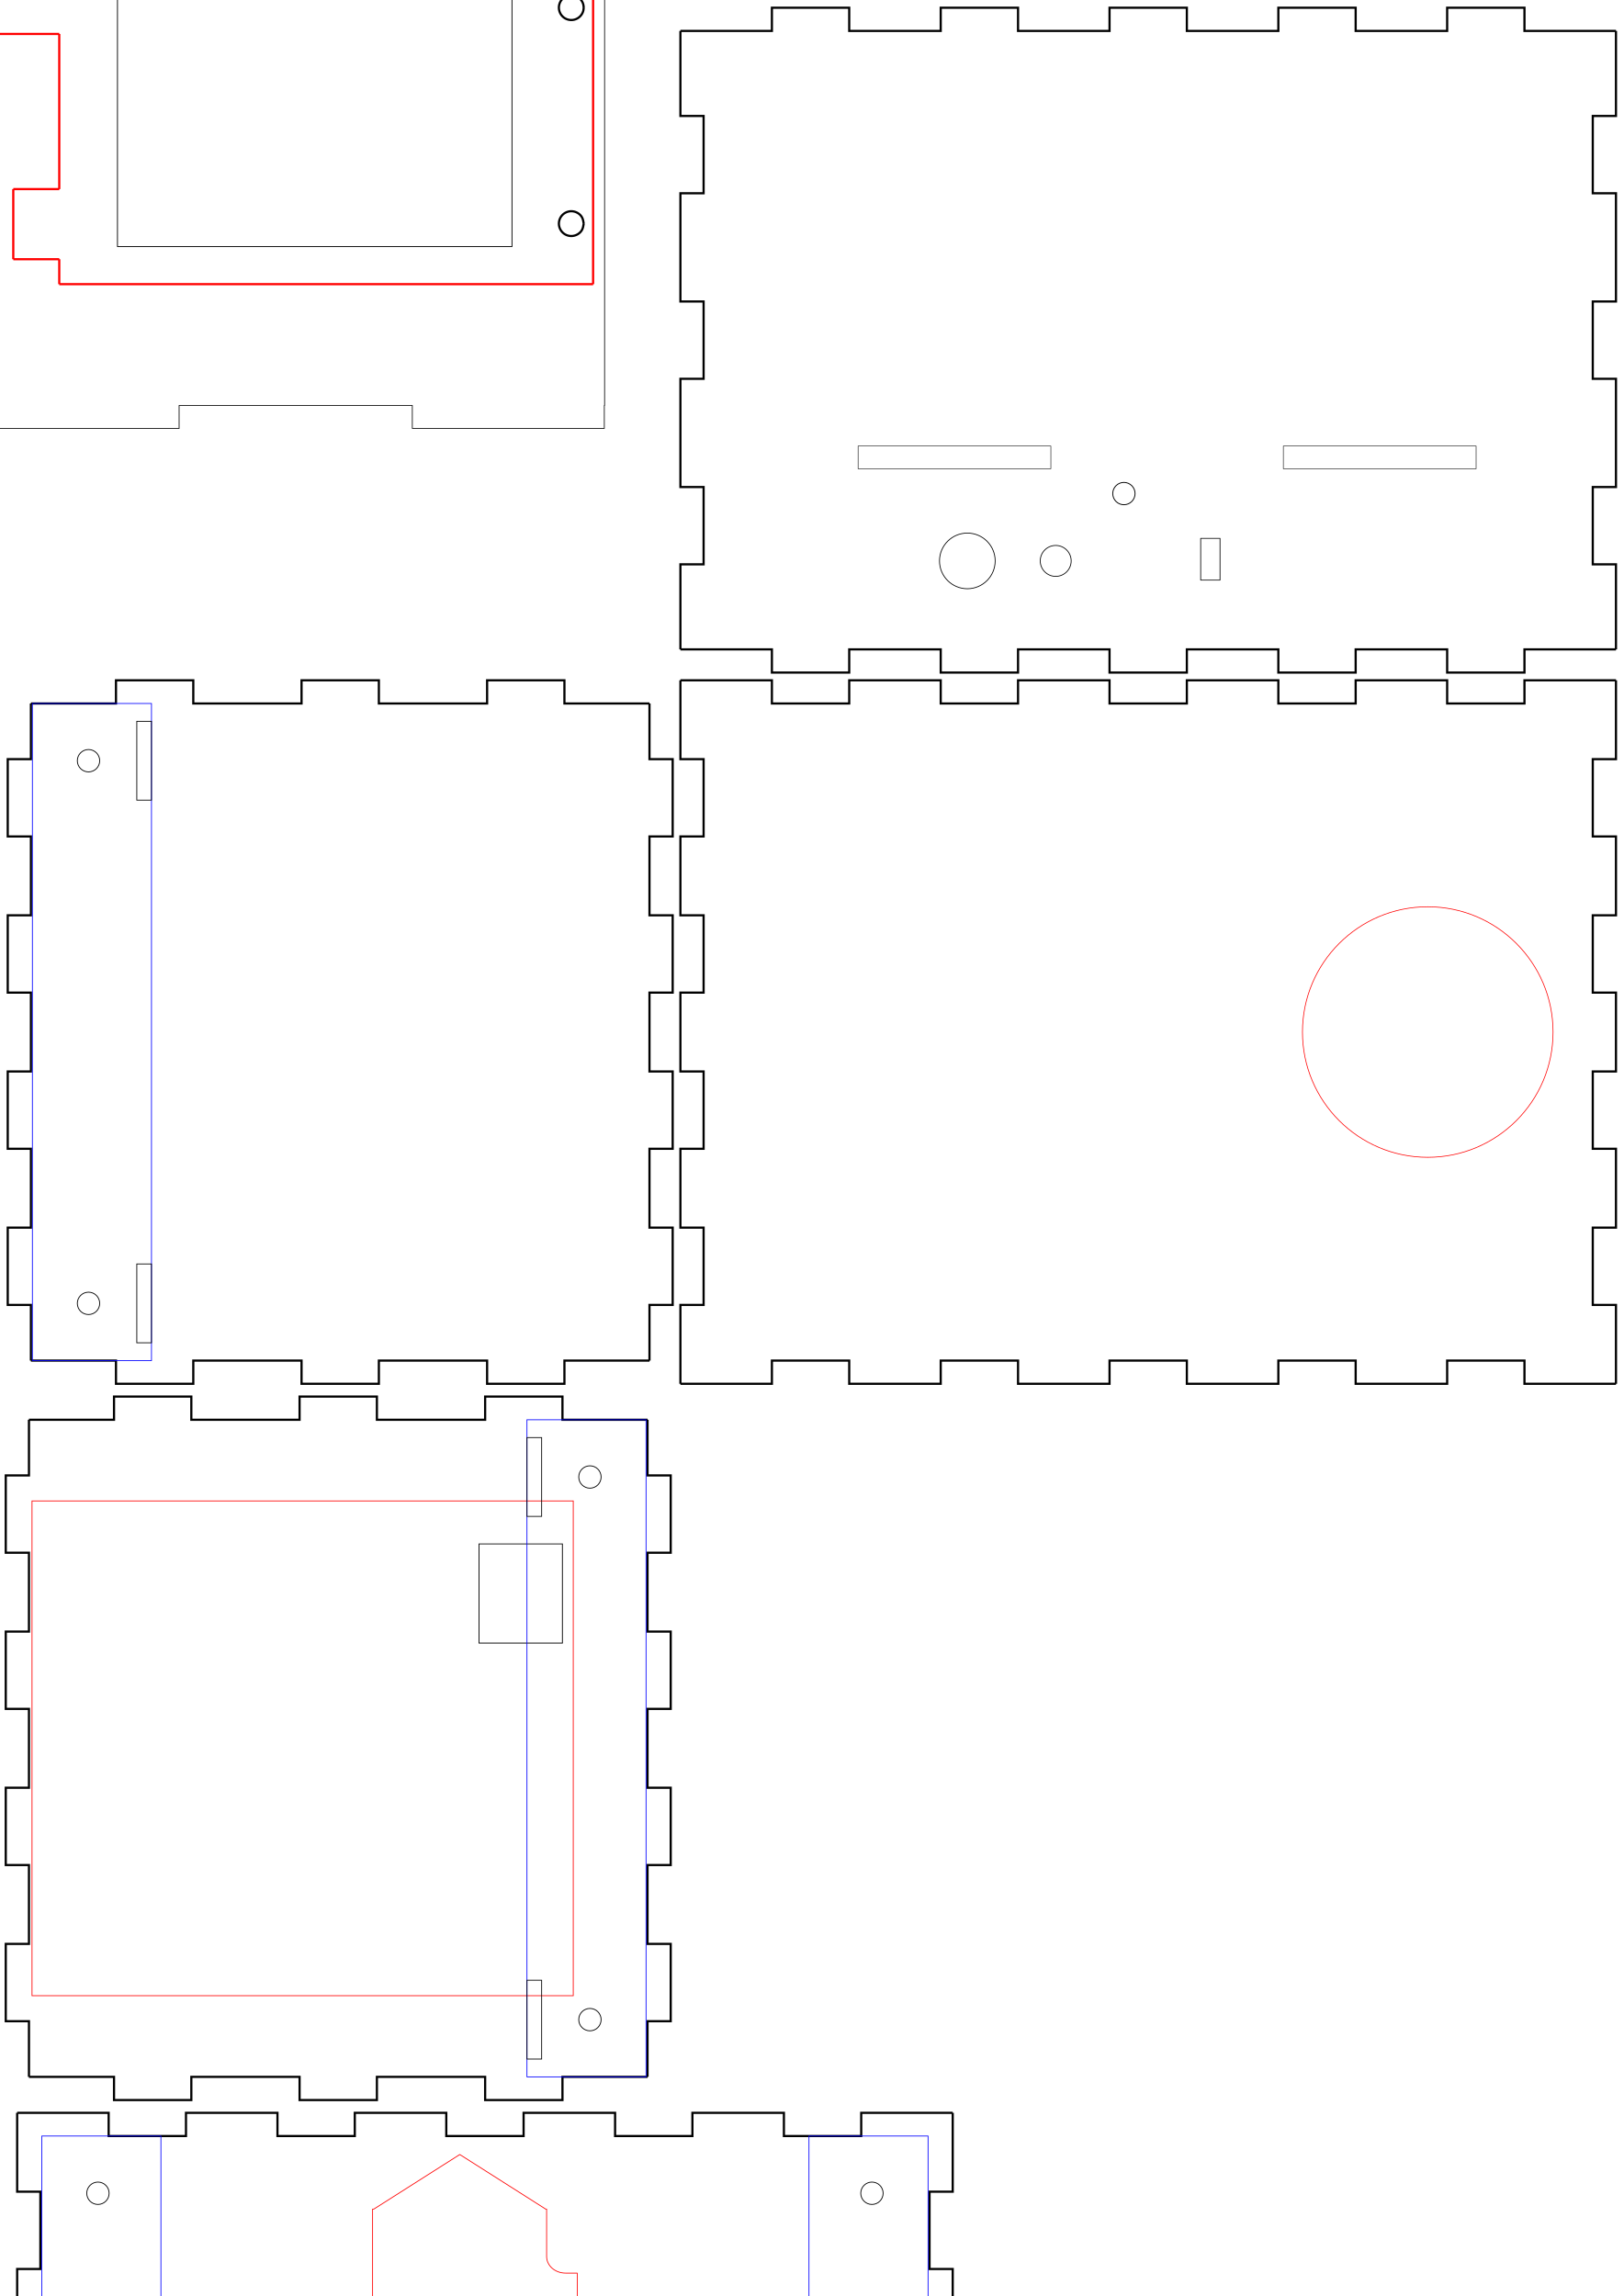
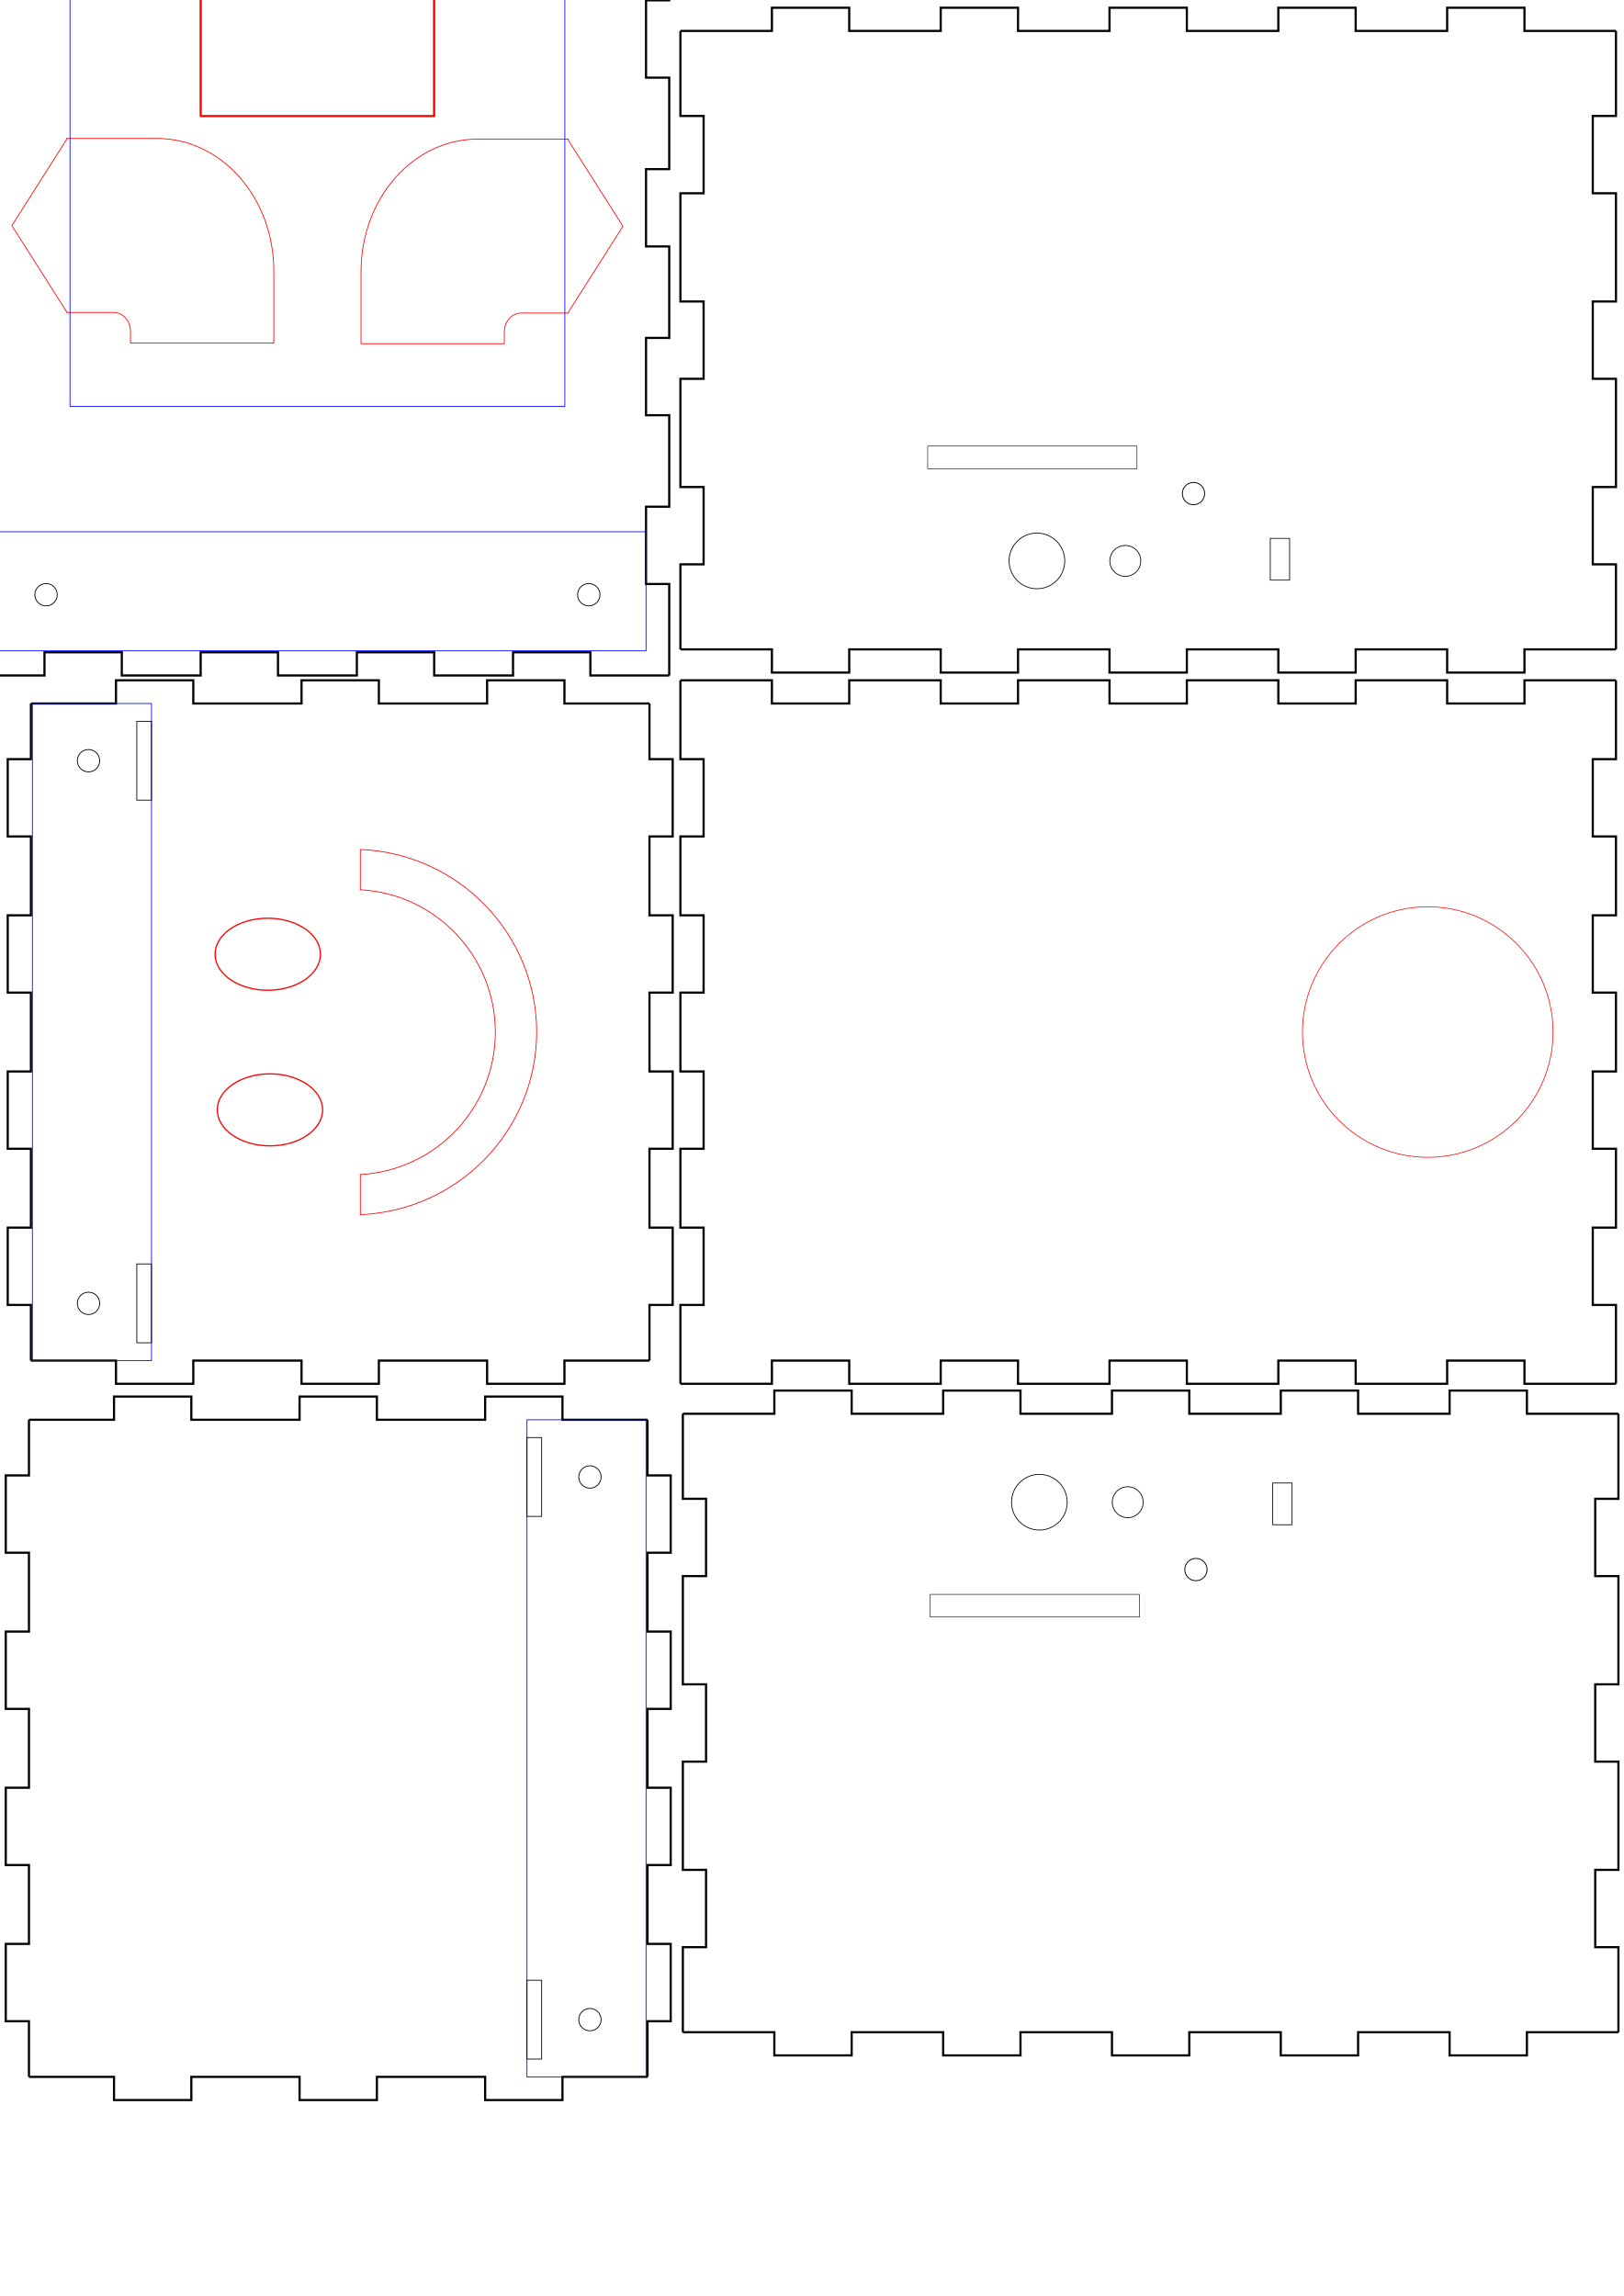
<svg xmlns="http://www.w3.org/2000/svg" width="744.094" height="1052.362" id="svg3199" version="1.1">
  <defs id="defs3201">
    <clipPath id="clipPath5943" clipPathUnits="userSpaceOnUse">
      <path id="path5945" d="m 18,18 756,0 0,576 -756,0 0,-576 z" />
    </clipPath>
    <clipPath id="clipPath53275" clipPathUnits="userSpaceOnUse">
      <path id="path53277" d="m 36,36 500,0 0,540 -500,0 0,-540 z" />
    </clipPath>
    <clipPath id="clipPath53283" clipPathUnits="userSpaceOnUse">
      <path id="path53285" d="m 18,18 756,0 0,576 -756,0 0,-576 z" />
    </clipPath>
  </defs>
  <g id="g3581" />
  <g id="g3943" />
  <g id="g5735" />
  <path style="opacity:1;fill:none;fill-opacity:1;stroke:#ff0000;stroke-width:0.32;stroke-linecap:butt;stroke-miterlimit:4;stroke-dasharray:none;stroke-dashoffset:0;stroke-opacity:1" d="m 711.718,473.032 a 57.419,57.419 0 0 1 -57.419,57.419 57.419,57.419 0 0 1 -57.419,-57.419 57.419,57.419 0 0 1 57.419,-57.419 57.419,57.419 0 0 1 57.419,57.419 z" id="path122705" />
  <g id="g4953" />
-   <path style="fill:none;stroke:#000000;stroke-width:0.354;stroke-linecap:square;stroke-linejoin:round;stroke-miterlimit:4;stroke-dasharray:none;stroke-opacity:1" d="m 456.058,257.091 a 12.756,12.756 0 0 0 -12.756,-12.756 12.756,12.756 0 0 0 -12.756,12.756 12.756,12.756 0 0 0 12.756,12.756 12.756,12.756 0 0 0 12.756,-12.756 z" id="path3004-0-8-6-7-8" />
-   <path style="fill:none;stroke:#000000;stroke-width:0.354;stroke-linecap:square;stroke-linejoin:round;stroke-miterlimit:4;stroke-dasharray:none;stroke-opacity:1" d="m 490.889,257.091 a 7.087,7.087 0 0 0 -7.087,-7.087 7.087,7.087 0 0 0 -7.087,7.087 7.087,7.087 0 0 0 7.087,7.087 7.087,7.087 0 0 0 7.087,-7.087 z" id="path3004-9-7-8-7-0-7" />
-   <path style="fill:none;stroke:#000000;stroke-width:0.354;stroke-linecap:square;stroke-linejoin:round;stroke-miterlimit:4;stroke-dasharray:none;stroke-opacity:1" d="m 550.24,265.896 8.858,0 0,-19.134 -8.858,0 z" id="rect3030-5-3-5-9-1" />
-   <path style="fill:none;stroke:#000000;stroke-width:0.403;stroke-linecap:square;stroke-linejoin:round;stroke-miterlimit:4;stroke-dasharray:none;stroke-opacity:1" d="m 520.168,226.228 a 5.114,5.114 0 0 0 -5.114,-5.114 5.114,5.114 0 0 0 -5.114,5.114 5.114,5.114 0 0 0 5.114,5.114 5.114,5.114 0 0 0 5.114,-5.114 z" id="path3038-5-7-3-3-3-7" />
-   <g id="g4274" transform="translate(6.717148,0)">
-     <path id="rect120884-3-6-9-62-0-7" d="m 386.519,214.843 88.34,0 0,-10.387 -88.34,0 z" style="opacity:1;fill:none;fill-opacity:1;stroke:#000000;stroke-width:0.242;stroke-linecap:butt;stroke-miterlimit:4;stroke-dasharray:none;stroke-dashoffset:0;stroke-opacity:1" />
-     <path id="rect120884-3-5-1-9-6-2" d="m 581.401,214.843 88.34,0 0,-10.387 -88.34,0 z" style="opacity:1;fill:none;fill-opacity:1;stroke:#000000;stroke-width:0.242;stroke-linecap:butt;stroke-miterlimit:4;stroke-dasharray:none;stroke-dashoffset:0;stroke-opacity:1" />
-   </g>
-   <path style="opacity:1;fill:none;fill-opacity:1;stroke:#ff0000;stroke-width:0.354;stroke-linecap:butt;stroke-miterlimit:4;stroke-dasharray:none;stroke-dashoffset:0;stroke-opacity:1" d="m 262.704,914.717 0,-226.772 -248.032,0 0,226.772 z" id="rect7685" />
-   <path style="opacity:1;fill:none;fill-opacity:1;stroke:#000000;stroke-width:0.386;stroke-linecap:butt;stroke-miterlimit:4;stroke-dasharray:none;stroke-dashoffset:0;stroke-opacity:1" d="m 219.513,708.005 c 0,15.033 0,30.065 0,45.098 12.742,0 25.483,0 38.225,0 0,-15.15 0,-30.301 0,-45.451 -12.742,0 -25.483,0 -38.225,0 l 0,0.353 z" id="rect7691" />
  <g id="g7945" />
  <path id="path7955" style="stroke:#000000;fill:none" d="M 14.173,322.441 L 53.15,322.441 L 53.15,311.811 L 88.583,311.811 L 88.583,322.441 L 138.189,322.441 L 138.189,311.811 L 173.622,311.811 L 173.622,322.441 L 223.228,322.441 L 223.228,311.811 L 258.661,311.811 L 258.661,322.441 L 297.638,322.441 " />
  <path id="path7957" style="stroke:#000000;fill:none" d="M 297.638,322.441 L 297.638,347.953 L 308.268,347.953 L 308.268,383.386 L 297.638,383.386 L 297.638,419.528 L 308.268,419.528 L 308.268,454.961 L 297.638,454.961 L 297.638,491.102 L 308.268,491.102 L 308.268,526.535 L 297.638,526.535 L 297.638,562.677 L 308.268,562.677 L 308.268,598.11 L 297.638,598.11 L 297.638,623.622 " />
  <path id="path7959" style="stroke:#000000;fill:none" d="M 297.638,623.622 L 258.661,623.622 L 258.661,634.252 L 223.228,634.252 L 223.228,623.622 L 173.622,623.622 L 173.622,634.252 L 138.189,634.252 L 138.189,623.622 L 88.583,623.622 L 88.583,634.252 L 53.15,634.252 L 53.15,623.622 L 14.173,623.622 " />
  <path id="path7961" style="stroke:#000000;fill:none" d="M 14.173,623.622 L 14.173,598.11 L 3.543,598.11 L 3.543,562.677 L 14.173,562.677 L 14.173,526.535 L 3.543,526.535 L 3.543,491.102 L 14.173,491.102 L 14.173,454.961 L 3.543,454.961 L 3.543,419.528 L 14.173,419.528 L 14.173,383.386 L 3.543,383.386 L 3.543,347.953 L 14.173,347.953 L 14.173,322.441 " />
  <path id="path7963" style="stroke:#000000;fill:none" d="M 311.811,311.811 L 353.74,311.811 L 353.74,322.441 L 389.173,322.441 L 389.173,311.811 L 431.102,311.811 L 431.102,322.441 L 466.535,322.441 L 466.535,311.811 L 508.465,311.811 L 508.465,322.441 L 543.898,322.441 L 543.898,311.811 L 585.827,311.811 L 585.827,322.441 L 621.26,322.441 L 621.26,311.811 L 663.189,311.811 L 663.189,322.441 L 698.622,322.441 L 698.622,311.811 L 740.551,311.811 " />
  <path id="path7965" style="stroke:#000000;fill:none" d="M 740.551,311.811 L 740.551,347.953 L 729.921,347.953 L 729.921,383.386 L 740.551,383.386 L 740.551,419.528 L 729.921,419.528 L 729.921,454.961 L 740.551,454.961 L 740.551,491.102 L 729.921,491.102 L 729.921,526.535 L 740.551,526.535 L 740.551,562.677 L 729.921,562.677 L 729.921,598.11 L 740.551,598.11 L 740.551,634.252 " />
  <path id="path7967" style="stroke:#000000;fill:none" d="M 740.551,634.252 L 698.622,634.252 L 698.622,623.622 L 663.189,623.622 L 663.189,634.252 L 621.26,634.252 L 621.26,623.622 L 585.827,623.622 L 585.827,634.252 L 543.898,634.252 L 543.898,623.622 L 508.465,623.622 L 508.465,634.252 L 466.535,634.252 L 466.535,623.622 L 431.102,623.622 L 431.102,634.252 L 389.173,634.252 L 389.173,623.622 L 353.74,623.622 L 353.74,634.252 L 311.811,634.252 " />
  <path id="path7969" style="stroke:#000000;fill:none" d="M 311.811,634.252 L 311.811,598.11 L 322.441,598.11 L 322.441,562.677 L 311.811,562.677 L 311.811,526.535 L 322.441,526.535 L 322.441,491.102 L 311.811,491.102 L 311.811,454.961 L 322.441,454.961 L 322.441,419.528 L 311.811,419.528 L 311.811,383.386 L 322.441,383.386 L 322.441,347.953 L 311.811,347.953 L 311.811,311.811 " />
  <path id="path7971" style="fill:none;stroke:#000000" d="m 13.272,650.741 38.976,0 0,-10.63 35.433,0 0,10.63 49.606,0 0,-10.63 35.433,0 0,10.63 49.606,0 0,-10.63 35.433,0 0,10.63 38.976,0" />
  <path id="path7973" style="fill:none;stroke:#000000" d="m 296.737,650.741 0,25.512 10.63,0 0,35.433 -10.63,0 0,36.142 10.63,0 0,35.433 -10.63,0 0,36.142 10.63,0 0,35.433 -10.63,0 0,36.142 10.63,0 0,35.433 -10.63,0 0,25.512" />
  <path id="path7975" style="fill:none;stroke:#000000" d="m 296.737,951.922 -38.976,0 0,10.63 -35.433,0 0,-10.63 -49.606,0 0,10.63 -35.433,0 0,-10.63 -49.606,0 0,10.63 -35.433,0 0,-10.63 -38.976,0" />
  <path id="path7977" style="fill:none;stroke:#000000" d="m 13.272,951.922 0,-25.512 -10.63,0 0,-35.433 10.63,0 0,-36.142 -10.63,0 0,-35.433 10.63,0 0,-36.142 -10.63,0 0,-35.433 10.63,0 0,-36.142 -10.63,0 0,-35.433 10.63,0 0,-25.512" />
-   <path id="path7979" style="fill:none;stroke:#000000" d="m 7.864,968.41 41.929,0 0,10.63 35.433,0 0,-10.63 41.929,0 0,10.63 35.433,0 0,-10.63 41.929,0 0,10.63 35.433,0 0,-10.63 41.929,0 0,10.63 35.433,0 0,-10.63 41.929,0 0,10.63 35.433,0 0,-10.63 41.929,0" />
-   <path id="path7981" style="fill:none;stroke:#000000" d="m 436.605,968.41 0,36.142 -10.63,0 0,35.433 10.63,0 0,36.142 -10.63,0 0,35.433 10.63,0 0,36.142 -10.63,0 0,35.433 10.63,0 0,36.142 -10.63,0 0,35.433 10.63,0 0,36.142" />
-   <path id="path7983" style="fill:none;stroke:#000000" d="m 436.605,1290.851 -41.929,0 0,-10.63 -35.433,0 0,10.63 -41.929,0 0,-10.63 -35.433,0 0,10.63 -41.929,0 0,-10.63 -35.433,0 0,10.63 -41.929,0 0,-10.63 -35.433,0 0,10.63 -41.929,0 0,-10.63 -35.433,0 0,10.63 -41.929,0" />
-   <path id="path7985" style="fill:none;stroke:#000000" d="m 7.864,1290.851 0,-36.142 10.63,0 0,-35.433 -10.63,0 0,-36.142 10.63,0 0,-35.433 -10.63,0 0,-36.142 10.63,0 0,-35.433 -10.63,0 0,-36.142 10.63,0 0,-35.433 -10.63,0 0,-36.142" />
-   <path id="path7987" style="stroke:#000000;fill:none" d="M 311.811,14.173 L 353.74,14.173 L 353.74,3.543 L 389.173,3.543 L 389.173,14.173 L 431.102,14.173 L 431.102,3.543 L 466.535,3.543 L 466.535,14.173 L 508.465,14.173 L 508.465,3.543 L 543.898,3.543 L 543.898,14.173 L 585.827,14.173 L 585.827,3.543 L 621.26,3.543 L 621.26,14.173 L 663.189,14.173 L 663.189,3.543 L 698.622,3.543 L 698.622,14.173 L 740.551,14.173 " />
-   <path id="path7989" style="stroke:#000000;fill:none" d="M 740.551,14.173 L 740.551,53.15 L 729.921,53.15 L 729.921,88.583 L 740.551,88.583 L 740.551,138.189 L 729.921,138.189 L 729.921,173.622 L 740.551,173.622 L 740.551,223.228 L 729.921,223.228 L 729.921,258.661 L 740.551,258.661 L 740.551,297.638 " />
-   <path id="path7991" style="stroke:#000000;fill:none" d="M 740.551,297.638 L 698.622,297.638 L 698.622,308.268 L 663.189,308.268 L 663.189,297.638 L 621.26,297.638 L 621.26,308.268 L 585.827,308.268 L 585.827,297.638 L 543.898,297.638 L 543.898,308.268 L 508.465,308.268 L 508.465,297.638 L 466.535,297.638 L 466.535,308.268 L 431.102,308.268 L 431.102,297.638 L 389.173,297.638 L 389.173,308.268 L 353.74,308.268 L 353.74,297.638 L 311.811,297.638 " />
-   <path id="path7993" style="stroke:#000000;fill:none" d="M 311.811,297.638 L 311.811,258.661 L 322.441,258.661 L 322.441,223.228 L 311.811,223.228 L 311.811,173.622 L 322.441,173.622 L 322.441,138.189 L 311.811,138.189 L 311.811,88.583 L 322.441,88.583 L 322.441,53.15 L 311.811,53.15 L 311.811,14.173 " />
-   <path id="path3022-7-7-96-3-6-9" d="m 270.246,1147.517 0,65.677 -5.33,0 c -4.817,0 -8.704,3.393 -8.704,7.639 l 0,21.701 -0.422,0 -39.38,25.014 -39.38,-25.014 -0.575,0 0,-41.374 c 0,-29.726 27.132,-53.644 60.853,-53.644 l 32.938,0 z" style="fill:none;stroke:#ff0000;stroke-width:0.354;stroke-linecap:round;stroke-linejoin:round;stroke-miterlimit:4;stroke-dasharray:none;stroke-opacity:1" />
-   <path id="path3022-7-8-7-3-88-1-1" d="m 264.532,1107.548 0,-65.677 -5.33,0 c -4.817,0 -8.704,-3.393 -8.704,-7.639 l 0,-21.701 -0.421,0 -39.38,-25.014 -39.38,25.014 -0.575,0 0,41.374 c 0,29.726 27.132,53.644 60.853,53.644 l 32.938,0 z" style="fill:none;stroke:#ff0000;stroke-width:0.354;stroke-linecap:round;stroke-linejoin:round;stroke-miterlimit:4;stroke-dasharray:none;stroke-opacity:1" />
-   <path id="rect3015-5-6-4-8-7" d="m 157.048,1072.62 0,106.968 -64.727,0 -48.383,-53.467 48.383,-53.501 64.727,0 z" style="fill:none;stroke:#ff0000;stroke-width:1;stroke-linecap:round;stroke-linejoin:round;stroke-miterlimit:4;stroke-dasharray:none;stroke-opacity:1" />
-   <g id="g4244" transform="translate(-23.93194,-111.9148)">
-     <path style="opacity:1;fill:none;fill-opacity:1;stroke:#000000;stroke-width:0.344;stroke-linecap:butt;stroke-miterlimit:4;stroke-dasharray:none;stroke-dashoffset:0;stroke-opacity:1" d="m 212.841,-13.974 0,10.549 -106.816,0 0,-10.539 -88.055,0 0,10.539 -0.092,0 0,301.191 0.105,0 0,10.523 88.029,0 0,-10.523 106.875,0 0,10.502 87.984,0 0,-10.502 0.127,0 0,-301.191 -0.082,0 0,-10.549 -88.076,0 z" id="rect5381" />
-     <path d="m 51.091,52.158 0,29.328" style="fill:none;stroke:#ff0000" id="path5594" />
-     <path d="m 51.091,81.486 -28.885,0" style="fill:none;stroke:#ff0000" id="path5596" />
-     <path d="m 22.206,81.486 0,45.986" style="fill:none;stroke:#ff0000" id="path5598" />
-     <path d="m 22.206,127.472 28.885,0" style="fill:none;stroke:#ff0000" id="path5600" />
-     <path d="m 51.091,127.472 0,71.113" style="fill:none;stroke:#ff0000" id="path5602" />
-     <path d="m 51.091,198.585 -21.07,0" style="fill:none;stroke:#ff0000" id="path5604" />
-     <path d="m 30.02,198.585 0,32.142" style="fill:none;stroke:#ff0000" id="path5606" />
-     <path d="m 30.02,230.728 21.07,0" style="fill:none;stroke:#ff0000" id="path5608" />
-     <path d="m 51.091,230.728 0,11.43" style="fill:none;stroke:#ff0000" id="path5610" />
-     <path d="m 51.091,242.158 244.645,0" style="fill:none;stroke:#ff0000" id="path5612" />
-     <path d="m 295.735,242.158 0,-190" style="fill:none;stroke:#ff0000" id="path5614" />
-     <path d="m 295.735,52.158 -244.645,0" style="fill:none;stroke:#ff0000" id="path5616" />
-     <path d="m 51.091,52.158 0,0" style="fill:none;stroke:#ff0000" id="path5618" />
-     <path d="m 291.43,214.41 0,0" style="fill:none;stroke:#000000" id="path5620" />
-     <path d="m 291.43,214.41 c -0.157,1.003 -0.313,2.006 -0.777,2.872 -0.45,0.84 -1.189,1.551 -2.041,2.041 -0.878,0.505 -1.876,0.775 -2.872,0.777 -0.498,9e-4 -0.996,-0.065 -1.477,-0.195 -0.477,-0.128 -0.937,-0.319 -1.365,-0.565 -0.431,-0.248 -0.83,-0.554 -1.182,-0.906 -0.352,-0.352 -0.658,-0.751 -0.906,-1.182 -0.247,-0.428 -0.437,-0.888 -0.565,-1.365 -0.129,-0.481 -0.195,-0.979 -0.195,-1.477 0,-0.498 0.066,-0.996 0.195,-1.477 0.128,-0.477 0.319,-0.937 0.565,-1.365 0.249,-0.431 0.554,-0.83 0.906,-1.182 0.352,-0.352 0.751,-0.658 1.182,-0.906 0.428,-0.246 0.888,-0.437 1.365,-0.565 0.481,-0.13 0.978,-0.196 1.477,-0.195 0.995,0 1.994,0.272 2.872,0.777 0.852,0.49 1.591,1.201 2.041,2.041 0.464,0.866 0.62,1.869 0.777,2.872" style="fill:none;stroke:#000000" id="path5622" />
-     <path d="m 291.426,115.404 0,0" style="fill:none;stroke:#000000" id="path5624" />
-     <path d="m 291.426,115.404 c -0.038,0.498 -0.076,0.996 -0.195,1.477 -0.118,0.477 -0.316,0.937 -0.565,1.365 -0.251,0.431 -0.555,0.83 -0.906,1.182 -0.351,0.352 -0.75,0.658 -1.182,0.906 -0.428,0.246 -0.888,0.437 -1.365,0.565 -0.48,0.129 -0.977,0.196 -1.477,0.195 -0.997,0 -2.005,-0.272 -2.872,-0.777 -0.841,-0.49 -1.551,-1.201 -2.041,-2.041 -0.505,-0.866 -0.777,-1.869 -0.777,-2.872 0,-1.003 0.272,-2.006 0.777,-2.872 0.49,-0.84 1.2,-1.551 2.041,-2.041 0.867,-0.505 1.874,-0.775 2.872,-0.777 0.499,-9e-4 0.996,0.066 1.477,0.195 0.476,0.128 0.937,0.319 1.365,0.565 0.432,0.248 0.831,0.554 1.182,0.906 0.351,0.352 0.655,0.751 0.906,1.182 0.249,0.428 0.447,0.888 0.565,1.365 0.119,0.481 0.157,0.979 0.195,1.477" style="fill:none;stroke:#000000" id="path5626" />
-     <path d="m 107.018,232.357 0,0" style="fill:none;stroke:#000000" id="path5628" />
-     <path d="m 111.424,61.443 0,0" style="fill:none;stroke:#000000" id="path5632" />
-     <path id="rect9816" d="m 77.765,69.389 180.792,0 0,155.538 -180.792,0 z" style="opacity:1;fill:none;fill-opacity:1;stroke:#000000;stroke-width:0.38;stroke-linecap:butt;stroke-miterlimit:4;stroke-dasharray:none;stroke-dashoffset:0;stroke-opacity:1" />
-   </g>
+   <path style="fill:none;stroke:#000000;stroke-width:0.354;stroke-linecap:square;stroke-linejoin:round;stroke-miterlimit:4;stroke-dasharray:none;stroke-opacity:1" d="m 487.949,257.091 a 12.756,12.756 0 0 0 -12.756,-12.756 12.756,12.756 0 0 0 -12.756,12.756 12.756,12.756 0 0 0 12.756,12.756 12.756,12.756 0 0 0 12.756,-12.756 z" id="path3004-0-8-6-7-8" />
+   <path style="fill:none;stroke:#000000;stroke-width:0.354;stroke-linecap:square;stroke-linejoin:round;stroke-miterlimit:4;stroke-dasharray:none;stroke-opacity:1" d="m 522.78,257.091 a 7.087,7.087 0 0 0 -7.087,-7.087 7.087,7.087 0 0 0 -7.087,7.087 7.087,7.087 0 0 0 7.087,7.087 7.087,7.087 0 0 0 7.087,-7.087 z" id="path3004-9-7-8-7-0-7" />
+   <path style="fill:none;stroke:#000000;stroke-width:0.354;stroke-linecap:square;stroke-linejoin:round;stroke-miterlimit:4;stroke-dasharray:none;stroke-opacity:1" d="m 582.13,265.896 8.858,0 0,-19.134 -8.858,0 z" id="rect3030-5-3-5-9-1" />
+   <path style="fill:none;stroke:#000000;stroke-width:0.403;stroke-linecap:square;stroke-linejoin:round;stroke-miterlimit:4;stroke-dasharray:none;stroke-opacity:1" d="m 552.059,226.228 a 5.114,5.114 0 0 0 -5.114,-5.114 5.114,5.114 0 0 0 -5.114,5.114 5.114,5.114 0 0 0 5.114,5.114 5.114,5.114 0 0 0 5.114,-5.114 z" id="path3038-5-7-3-3-3-7" />
+   <path style="opacity:1;fill:none;fill-opacity:1;stroke:#000000;stroke-width:0.252;stroke-linecap:butt;stroke-miterlimit:4;stroke-dasharray:none;stroke-dashoffset:0;stroke-opacity:1" d="m 425.132,214.838 95.906,0 0,-10.377 -95.906,0 z" id="rect120884-3-6-9-62-0-7" />
+   <path id="path7987" style="fill:none;stroke:#000000" d="m 311.811,14.173 41.929,0 0,-10.63 35.433,0 0,10.63 41.929,0 0,-10.63 35.433,0 0,10.63 41.929,0 0,-10.63 35.433,0 0,10.63 41.929,0 0,-10.63 35.433,0 0,10.63 41.929,0 0,-10.63 35.433,0 0,10.63 41.929,0" />
+   <path id="path7989" style="fill:none;stroke:#000000" d="m 740.551,14.173 0,38.976 -10.63,0 0,35.433 10.63,0 0,49.606 -10.63,0 0,35.433 10.63,0 0,49.606 -10.63,0 0,35.433 10.63,0 0,38.976" />
+   <path id="path7991" style="fill:none;stroke:#000000" d="m 740.551,297.638 -41.929,0 0,10.63 -35.433,0 0,-10.63 -41.929,0 0,10.63 -35.433,0 0,-10.63 -41.929,0 0,10.63 -35.433,0 0,-10.63 -41.929,0 0,10.63 -35.433,0 0,-10.63 -41.929,0 0,10.63 -35.433,0 0,-10.63 -41.929,0" />
+   <path id="path7993" style="fill:none;stroke:#000000" d="m 311.811,297.638 0,-38.976 10.63,0 0,-35.433 -10.63,0 0,-49.606 10.63,0 0,-35.433 -10.63,0 0,-49.606 10.63,0 0,-35.433 -10.63,0 0,-38.976" />
  <path style="opacity:1;fill:none;fill-opacity:1;stroke:#0000ff;stroke-width:0.354;stroke-linecap:butt;stroke-miterlimit:4;stroke-dasharray:none;stroke-dashoffset:0;stroke-opacity:1" d="m 14.85,322.438 54.568,0 0,301.187 -54.568,0 z" id="rect10583-8-4" />
  <path style="opacity:1;fill:none;fill-opacity:1;stroke:#000000;stroke-width:0.364;stroke-linecap:butt;stroke-miterlimit:4;stroke-dasharray:none;stroke-dashoffset:0;stroke-opacity:1" d="m 62.69,330.606 6.723,0 0,36.132 -6.723,0 z" id="rect122857-0-9-6-5-1-38-1-3-5-0" />
  <path style="opacity:1;fill:none;fill-opacity:1;stroke:#000000;stroke-width:0.379;stroke-linecap:butt;stroke-miterlimit:4;stroke-dasharray:none;stroke-dashoffset:0;stroke-opacity:1" d="m 35.437,348.672 a 5.126,5.126 0 0 0 5.126,5.126 5.126,5.126 0 0 0 5.126,-5.126 5.126,5.126 0 0 0 -5.126,-5.126 5.126,5.126 0 0 0 -5.126,5.126 z" id="path7387-9-5-5-0-88-0-6" />
  <path style="opacity:1;fill:none;fill-opacity:1;stroke:#000000;stroke-width:0.364;stroke-linecap:butt;stroke-miterlimit:4;stroke-dasharray:none;stroke-dashoffset:0;stroke-opacity:1" d="m 62.69,579.325 6.723,0 0,36.132 -6.723,0 z" id="rect122857-0-9-6-5-7-7-1-0-1-6-2" />
  <path style="opacity:1;fill:none;fill-opacity:1;stroke:#000000;stroke-width:0.379;stroke-linecap:butt;stroke-miterlimit:4;stroke-dasharray:none;stroke-dashoffset:0;stroke-opacity:1" d="m 35.437,597.391 a 5.126,5.126 0 0 0 5.126,5.126 5.126,5.126 0 0 0 5.126,-5.126 5.126,5.126 0 0 0 -5.126,-5.126 5.126,5.126 0 0 0 -5.126,5.126 z" id="path7387-9-4-7-1-4-8-46-9" />
-   <path style="opacity:1;fill:none;fill-opacity:1;stroke:#0000ff;stroke-width:0.354;stroke-linecap:butt;stroke-miterlimit:4;stroke-dasharray:none;stroke-dashoffset:0;stroke-opacity:1" d="m 19.171,979.037 54.568,0 0,301.187 -54.568,0 z" id="rect10583-8-4-0" />
-   <path style="opacity:1;fill:none;fill-opacity:1;stroke:#000000;stroke-width:0.379;stroke-linecap:butt;stroke-miterlimit:4;stroke-dasharray:none;stroke-dashoffset:0;stroke-opacity:1" d="m 39.758,1005.271 a 5.126,5.126 0 0 0 5.126,5.126 5.126,5.126 0 0 0 5.126,-5.126 5.126,5.126 0 0 0 -5.126,-5.126 5.126,5.126 0 0 0 -5.126,5.126 z" id="path7387-9-5-5-0-88-0-6-1" />
-   <path style="opacity:1;fill:none;fill-opacity:1;stroke:#000000;stroke-width:0.379;stroke-linecap:butt;stroke-miterlimit:4;stroke-dasharray:none;stroke-dashoffset:0;stroke-opacity:1" d="m 39.758,1253.99 a 5.126,5.126 0 0 0 5.126,5.126 5.126,5.126 0 0 0 5.126,-5.126 5.126,5.126 0 0 0 -5.126,-5.126 5.126,5.126 0 0 0 -5.126,5.126 z" id="path7387-9-4-7-1-4-8-46-9-1" />
  <path style="opacity:1;fill:none;fill-opacity:1;stroke:#0000ff;stroke-width:0.354;stroke-linecap:butt;stroke-miterlimit:4;stroke-dasharray:none;stroke-dashoffset:0;stroke-opacity:1" d="m 296.06,650.738 -54.568,0 0,301.187 54.568,0 z" id="rect10583-8-4-0-0" />
  <path style="opacity:1;fill:none;fill-opacity:1;stroke:#000000;stroke-width:0.364;stroke-linecap:butt;stroke-miterlimit:4;stroke-dasharray:none;stroke-dashoffset:0;stroke-opacity:1" d="m 248.22,658.906 -6.723,0 0,36.132 6.723,0 z" id="rect122857-0-9-6-5-1-38-1-3-5-0-8-3" />
  <path style="opacity:1;fill:none;fill-opacity:1;stroke:#000000;stroke-width:0.379;stroke-linecap:butt;stroke-miterlimit:4;stroke-dasharray:none;stroke-dashoffset:0;stroke-opacity:1" d="m 275.474,676.972 a 5.126,5.126 0 0 1 -5.126,5.126 5.126,5.126 0 0 1 -5.126,-5.126 5.126,5.126 0 0 1 5.126,-5.126 5.126,5.126 0 0 1 5.126,5.126 z" id="path7387-9-5-5-0-88-0-6-1-4" />
  <path style="opacity:1;fill:none;fill-opacity:1;stroke:#000000;stroke-width:0.364;stroke-linecap:butt;stroke-miterlimit:4;stroke-dasharray:none;stroke-dashoffset:0;stroke-opacity:1" d="m 248.22,907.624 -6.723,0 0,36.132 6.723,0 z" id="rect122857-0-9-6-5-7-7-1-0-1-6-2-3-0" />
  <path style="opacity:1;fill:none;fill-opacity:1;stroke:#000000;stroke-width:0.379;stroke-linecap:butt;stroke-miterlimit:4;stroke-dasharray:none;stroke-dashoffset:0;stroke-opacity:1" d="m 275.474,925.69 a 5.126,5.126 0 0 1 -5.126,5.126 5.126,5.126 0 0 1 -5.126,-5.126 5.126,5.126 0 0 1 5.126,-5.126 5.126,5.126 0 0 1 5.126,5.126 z" id="path7387-9-4-7-1-4-8-46-9-1-3" />
-   <path style="opacity:1;fill:none;fill-opacity:1;stroke:#0000ff;stroke-width:0.354;stroke-linecap:butt;stroke-miterlimit:4;stroke-dasharray:none;stroke-dashoffset:0;stroke-opacity:1" d="m 425.298,979.037 -54.568,0 0,301.187 54.568,0 z" id="rect10583-8-4-0-1" />
-   <path style="opacity:1;fill:none;fill-opacity:1;stroke:#000000;stroke-width:0.379;stroke-linecap:butt;stroke-miterlimit:4;stroke-dasharray:none;stroke-dashoffset:0;stroke-opacity:1" d="m 404.711,1005.271 a 5.126,5.126 0 0 1 -5.126,5.126 5.126,5.126 0 0 1 -5.126,-5.126 5.126,5.126 0 0 1 5.126,-5.126 5.126,5.126 0 0 1 5.126,5.126 z" id="path7387-9-5-5-0-88-0-6-1-6" />
-   <path style="opacity:1;fill:none;fill-opacity:1;stroke:#000000;stroke-width:0.379;stroke-linecap:butt;stroke-miterlimit:4;stroke-dasharray:none;stroke-dashoffset:0;stroke-opacity:1" d="m 404.711,1253.99 a 5.126,5.126 0 0 1 -5.126,5.126 5.126,5.126 0 0 1 -5.126,-5.126 5.126,5.126 0 0 1 5.126,-5.126 5.126,5.126 0 0 1 5.126,5.126 z" id="path7387-9-4-7-1-4-8-46-9-1-33" />
+   <path id="path7979" style="fill:none;stroke:#000000" d="m 306.683,-119.136 0,41.929 -10.63,0 0,35.433 10.63,0 0,41.929 -10.63,0 0,35.433 10.63,0 0,41.929 -10.63,0 0,35.433 10.63,0 0,41.929 -10.63,0 0,35.433 10.63,0 0,41.929 -10.63,0 0,35.433 10.63,0 0,41.929" />
+   <path id="path7981" style="fill:none;stroke:#000000" d="m 306.683,309.605 -36.142,0 0,-10.63 -35.433,0 0,10.63 -36.142,0 0,-10.63 -35.433,0 0,10.63 -36.142,0 0,-10.63 -35.433,0 0,10.63 -36.142,0 0,-10.63 -35.433,0 0,10.63 -36.142,0" />
+   <path id="path7983" style="fill:none;stroke:#000000" d="m -15.758,309.605 0,-41.929 10.63,0 0,-35.433 -10.63,0 0,-41.929 10.63,0 0,-35.433 -10.63,0 0,-41.929 10.63,0 0,-35.433 -10.63,0 0,-41.929 10.63,0 0,-35.433 -10.63,0 0,-41.929 10.63,0 0,-35.433 -10.63,0 0,-41.929" />
+   <path id="path7985" style="fill:none;stroke:#000000" d="m -15.758,-119.136 36.142,0 0,10.63 35.433,0 0,-10.63 36.142,0 0,10.63 35.433,0 0,-10.63 36.142,0 0,10.63 35.433,0 0,-10.63 36.142,0 0,10.63 35.433,0 0,-10.63 36.142,0" />
+   <path id="path3022-7-7-96-3-6-9" d="m 125.478,157.246 -65.677,0 0,-5.33 c 0,-4.817 -3.393,-8.704 -7.639,-8.704 l -21.701,0 0,-0.422 -25.014,-39.38 25.014,-39.38 0,-0.575 41.374,0 c 29.726,0 53.644,27.132 53.644,60.853 l 0,32.938 z" style="fill:none;stroke:#ff0000;stroke-width:0.354;stroke-linecap:round;stroke-linejoin:round;stroke-miterlimit:4;stroke-dasharray:none;stroke-opacity:1" />
+   <path id="path3022-7-8-7-3-88-1-1" d="m 165.447,157.532 65.677,0 0,-5.33 c 0,-4.817 3.393,-8.704 7.639,-8.704 l 21.701,0 0,-0.421 25.014,-39.38 -25.014,-39.38 0,-0.575 -41.374,0 c -29.726,0 -53.644,27.132 -53.644,60.853 l 0,32.938 z" style="fill:none;stroke:#ff0000;stroke-width:0.354;stroke-linecap:round;stroke-linejoin:round;stroke-miterlimit:4;stroke-dasharray:none;stroke-opacity:1" />
+   <path id="rect3015-5-6-4-8-7" d="m 198.947,53.191 -106.968,0 0,-64.727 53.467,-48.383 53.501,48.383 0,64.727 z" style="fill:none;stroke:#ff0000;stroke-width:1;stroke-linecap:round;stroke-linejoin:round;stroke-miterlimit:4;stroke-dasharray:none;stroke-opacity:1" />
+   <path style="opacity:1;fill:none;fill-opacity:1;stroke:#0000ff;stroke-width:0.354;stroke-linecap:butt;stroke-miterlimit:4;stroke-dasharray:none;stroke-dashoffset:0;stroke-opacity:1" d="m 296.056,-61.767 0,54.568 -301.187,0 0,-54.568 z" id="rect10583-8-4-0" />
+   <path style="opacity:1;fill:none;fill-opacity:1;stroke:#000000;stroke-width:0.379;stroke-linecap:butt;stroke-miterlimit:4;stroke-dasharray:none;stroke-dashoffset:0;stroke-opacity:1" d="m 269.822,-87.242 a 5.126,5.126 0 0 0 -5.126,5.126 5.126,5.126 0 0 0 5.126,5.126 5.126,5.126 0 0 0 5.126,-5.126 5.126,5.126 0 0 0 -5.126,-5.126 z" id="path7387-9-5-5-0-88-0-6-1" />
+   <path style="opacity:1;fill:none;fill-opacity:1;stroke:#000000;stroke-width:0.379;stroke-linecap:butt;stroke-miterlimit:4;stroke-dasharray:none;stroke-dashoffset:0;stroke-opacity:1" d="m 21.104,-87.242 a 5.126,5.126 0 0 0 -5.126,5.126 5.126,5.126 0 0 0 5.126,5.126 5.126,5.126 0 0 0 5.126,-5.126 5.126,5.126 0 0 0 -5.126,-5.126 z" id="path7387-9-4-7-1-4-8-46-9-1" />
+   <path style="opacity:1;fill:none;fill-opacity:1;stroke:#0000ff;stroke-width:0.354;stroke-linecap:butt;stroke-miterlimit:4;stroke-dasharray:none;stroke-dashoffset:0;stroke-opacity:1" d="m 296.056,298.298 0,-54.568 -301.187,0 0,54.568 z" id="rect10583-8-4-0-1" />
+   <path style="opacity:1;fill:none;fill-opacity:1;stroke:#000000;stroke-width:0.379;stroke-linecap:butt;stroke-miterlimit:4;stroke-dasharray:none;stroke-dashoffset:0;stroke-opacity:1" d="m 269.822,277.711 a 5.126,5.126 0 0 1 -5.126,-5.126 5.126,5.126 0 0 1 5.126,-5.126 5.126,5.126 0 0 1 5.126,5.126 5.126,5.126 0 0 1 -5.126,5.126 z" id="path7387-9-5-5-0-88-0-6-1-6" />
+   <path style="opacity:1;fill:none;fill-opacity:1;stroke:#000000;stroke-width:0.379;stroke-linecap:butt;stroke-miterlimit:4;stroke-dasharray:none;stroke-dashoffset:0;stroke-opacity:1" d="m 21.104,277.711 a 5.126,5.126 0 0 1 -5.126,-5.126 5.126,5.126 0 0 1 5.126,-5.126 5.126,5.126 0 0 1 5.126,5.126 5.126,5.126 0 0 1 -5.126,5.126 z" id="path7387-9-4-7-1-4-8-46-9-1-33" />
+   <path style="opacity:1;fill:none;fill-opacity:1;stroke:#0000ff;stroke-width:0.354;stroke-linecap:butt;stroke-miterlimit:4;stroke-dasharray:none;stroke-dashoffset:0;stroke-opacity:1" d="m 32.077,-61.767 226.772,0 0,248.032 -226.772,0 z" id="rect7685-6" />
+   <path style="opacity:1;fill:none;fill-opacity:1;stroke:#000000;stroke-width:0.386;stroke-linecap:butt;stroke-miterlimit:4;stroke-dasharray:none;stroke-dashoffset:0;stroke-opacity:1" d="m 238.789,-18.577 c -15.033,0 -30.065,0 -45.098,0 0,-12.742 0,-25.483 0,-38.225 15.15,0 30.301,0 45.451,0 0,12.742 0,25.483 0,38.225 l -0.353,0 z" id="rect7691-7" />
+   <path id="path5622" style="fill:none;stroke:#000000" d="m 594.241,-51.471 c 1.003,0.157 2.006,0.313 2.872,0.777 0.84,0.45 1.551,1.189 2.041,2.041 0.505,0.878 0.775,1.876 0.777,2.872 9e-4,0.498 -0.065,0.996 -0.195,1.477 -0.128,0.477 -0.319,0.937 -0.565,1.365 -0.248,0.431 -0.554,0.83 -0.906,1.182 -0.352,0.352 -0.751,0.658 -1.182,0.906 -0.428,0.247 -0.888,0.437 -1.365,0.565 -0.481,0.129 -0.979,0.195 -1.477,0.195 -0.498,0 -0.996,-0.066 -1.477,-0.195 -0.477,-0.128 -0.937,-0.319 -1.365,-0.565 -0.431,-0.249 -0.83,-0.554 -1.182,-0.906 -0.352,-0.352 -0.658,-0.751 -0.906,-1.182 -0.246,-0.428 -0.437,-0.888 -0.565,-1.365 -0.13,-0.481 -0.196,-0.978 -0.195,-1.477 0,-0.995 0.272,-1.994 0.777,-2.872 0.49,-0.852 1.201,-1.591 2.041,-2.041 0.866,-0.464 1.869,-0.62 2.872,-0.777" />
+   <path id="path5626" style="fill:none;stroke:#000000" d="m 495.236,-51.468 c 0.498,0.038 0.996,0.076 1.477,0.195 0.477,0.118 0.937,0.316 1.365,0.565 0.431,0.251 0.83,0.555 1.182,0.906 0.352,0.351 0.658,0.75 0.906,1.182 0.246,0.428 0.437,0.888 0.565,1.365 0.129,0.48 0.196,0.977 0.195,1.477 0,0.997 -0.272,2.005 -0.777,2.872 -0.49,0.841 -1.201,1.551 -2.041,2.041 -0.866,0.505 -1.869,0.777 -2.872,0.777 -1.003,0 -2.006,-0.272 -2.872,-0.777 -0.84,-0.49 -1.551,-1.2 -2.041,-2.041 -0.505,-0.867 -0.775,-1.874 -0.777,-2.872 -9e-4,-0.499 0.066,-0.996 0.195,-1.477 0.128,-0.476 0.319,-0.937 0.565,-1.365 0.248,-0.432 0.554,-0.831 0.906,-1.182 0.352,-0.351 0.751,-0.655 1.182,-0.906 0.428,-0.249 0.888,-0.447 1.365,-0.565 0.481,-0.119 0.979,-0.157 1.477,-0.195" />
+   <path style="fill:none;stroke:#000000;stroke-width:0.354;stroke-linecap:square;stroke-linejoin:round;stroke-miterlimit:4;stroke-dasharray:none;stroke-opacity:1" d="m 489.068,688.537 a 12.756,12.756 0 0 1 -12.756,12.756 12.756,12.756 0 0 1 -12.756,-12.756 12.756,12.756 0 0 1 12.756,-12.756 12.756,12.756 0 0 1 12.756,12.756 z" id="path3004-0-8-6-7-8-6" />
+   <path style="fill:none;stroke:#000000;stroke-width:0.354;stroke-linecap:square;stroke-linejoin:round;stroke-miterlimit:4;stroke-dasharray:none;stroke-opacity:1" d="m 523.898,688.537 a 7.087,7.087 0 0 1 -7.087,7.087 7.087,7.087 0 0 1 -7.087,-7.087 7.087,7.087 0 0 1 7.087,-7.087 7.087,7.087 0 0 1 7.087,7.087 z" id="path3004-9-7-8-7-0-7-0" />
+   <path style="fill:none;stroke:#000000;stroke-width:0.354;stroke-linecap:square;stroke-linejoin:round;stroke-miterlimit:4;stroke-dasharray:none;stroke-opacity:1" d="m 583.249,679.732 8.858,0 0,19.134 -8.858,0 z" id="rect3030-5-3-5-9-1-6" />
+   <path style="fill:none;stroke:#000000;stroke-width:0.403;stroke-linecap:square;stroke-linejoin:round;stroke-miterlimit:4;stroke-dasharray:none;stroke-opacity:1" d="m 553.177,719.4 a 5.114,5.114 0 0 1 -5.114,5.114 5.114,5.114 0 0 1 -5.114,-5.114 5.114,5.114 0 0 1 5.114,-5.114 5.114,5.114 0 0 1 5.114,5.114 z" id="path3038-5-7-3-3-3-7-2" />
+   <path style="opacity:1;fill:none;fill-opacity:1;stroke:#000000;stroke-width:0.252;stroke-linecap:butt;stroke-miterlimit:4;stroke-dasharray:none;stroke-dashoffset:0;stroke-opacity:1" d="m 426.25,730.79 95.906,0 0,10.377 -95.906,0 z" id="rect120884-3-6-9-62-0-7-6" />
+   <path id="path7987-1" style="fill:none;stroke:#000000" d="m 312.93,931.455 41.929,0 0,10.63 35.433,0 0,-10.63 41.929,0 0,10.63 35.433,0 0,-10.63 41.929,0 0,10.63 35.433,0 0,-10.63 41.929,0 0,10.63 35.433,0 0,-10.63 41.929,0 0,10.63 35.433,0 0,-10.63 41.929,0" />
+   <path id="path7989-8" style="fill:none;stroke:#000000" d="m 741.67,931.455 0,-38.976 -10.63,0 0,-35.433 10.63,0 0,-49.606 -10.63,0 0,-35.433 10.63,0 0,-49.606 -10.63,0 0,-35.433 10.63,0 0,-38.976" />
+   <path id="path7991-7" style="fill:none;stroke:#000000" d="m 741.67,647.99 -41.929,0 0,-10.63 -35.433,0 0,10.63 -41.929,0 0,-10.63 -35.433,0 0,10.63 -41.929,0 0,-10.63 -35.433,0 0,10.63 -41.929,0 0,-10.63 -35.433,0 0,10.63 -41.929,0 0,-10.63 -35.433,0 0,10.63 -41.929,0" />
+   <path id="path7993-9" style="fill:none;stroke:#000000" d="m 312.93,647.99 0,38.976 10.63,0 0,35.433 -10.63,0 0,49.606 10.63,0 0,35.433 -10.63,0 0,49.606 10.63,0 0,35.433 -10.63,0 0,38.976" />
+   <path transform="matrix(0,-1,1,0,0,0)" style="opacity:1;fill:none;fill-opacity:1;stroke:#ff0000;stroke-width:0.572;stroke-linecap:butt;stroke-miterlimit:4;stroke-dasharray:none;stroke-dashoffset:0;stroke-opacity:1" d="m -492.191,123.714 a 16.504,24.135 0 0 1 -16.504,24.135 16.504,24.135 0 0 1 -16.504,-24.135 16.504,24.135 0 0 1 16.504,-24.135 16.504,24.135 0 0 1 16.504,24.135 z" id="path5272" />
+   <path transform="matrix(0,-1,1,0,0,0)" style="opacity:1;fill:none;fill-opacity:1;stroke:#ff0000;stroke-width:0.572;stroke-linecap:butt;stroke-miterlimit:4;stroke-dasharray:none;stroke-dashoffset:0;stroke-opacity:1" d="m -420.865,122.704 a 16.504,24.135 0 0 1 -16.504,24.135 16.504,24.135 0 0 1 -16.504,-24.135 16.504,24.135 0 0 1 16.504,-24.135 16.504,24.135 0 0 1 16.504,24.135 z" id="path5272-5" />
+   <path style="opacity:1;fill:none;fill-opacity:1;stroke:#ff0000;stroke-width:0.354;stroke-linecap:butt;stroke-miterlimit:4;stroke-dasharray:none;stroke-dashoffset:0;stroke-opacity:1" d="m 165.131,556.724 a 84.348,83.843 0 0 0 80.812,-83.668 84.348,83.843 0 0 0 -80.812,-83.717 l 0,18.48 a 65.413,65.413 0 0 1 61.877,65.236 65.413,65.413 0 0 1 -61.877,65.289 l 0,18.379 z" id="path5289" />
+   <path style="opacity:1;fill:none;fill-opacity:1;stroke:#000000;stroke-width:0.357;stroke-linecap:butt;stroke-miterlimit:4;stroke-dasharray:none;stroke-dashoffset:0;stroke-opacity:1" d="m 394.327,-143.321 0,22.852 -10.631,0 0,95.666 10.631,0 0,22.854 35.072,0 0,-22.854 230.676,0 0,22.854 35.072,0 0,-22.854 10.633,0 0,-95.666 -10.633,0 0,-22.852 -35.072,0 0,22.852 -230.676,0 0,-22.852 -35.072,0 z" id="rect120884-3-6-9-62-0-7-2" />
</svg>
